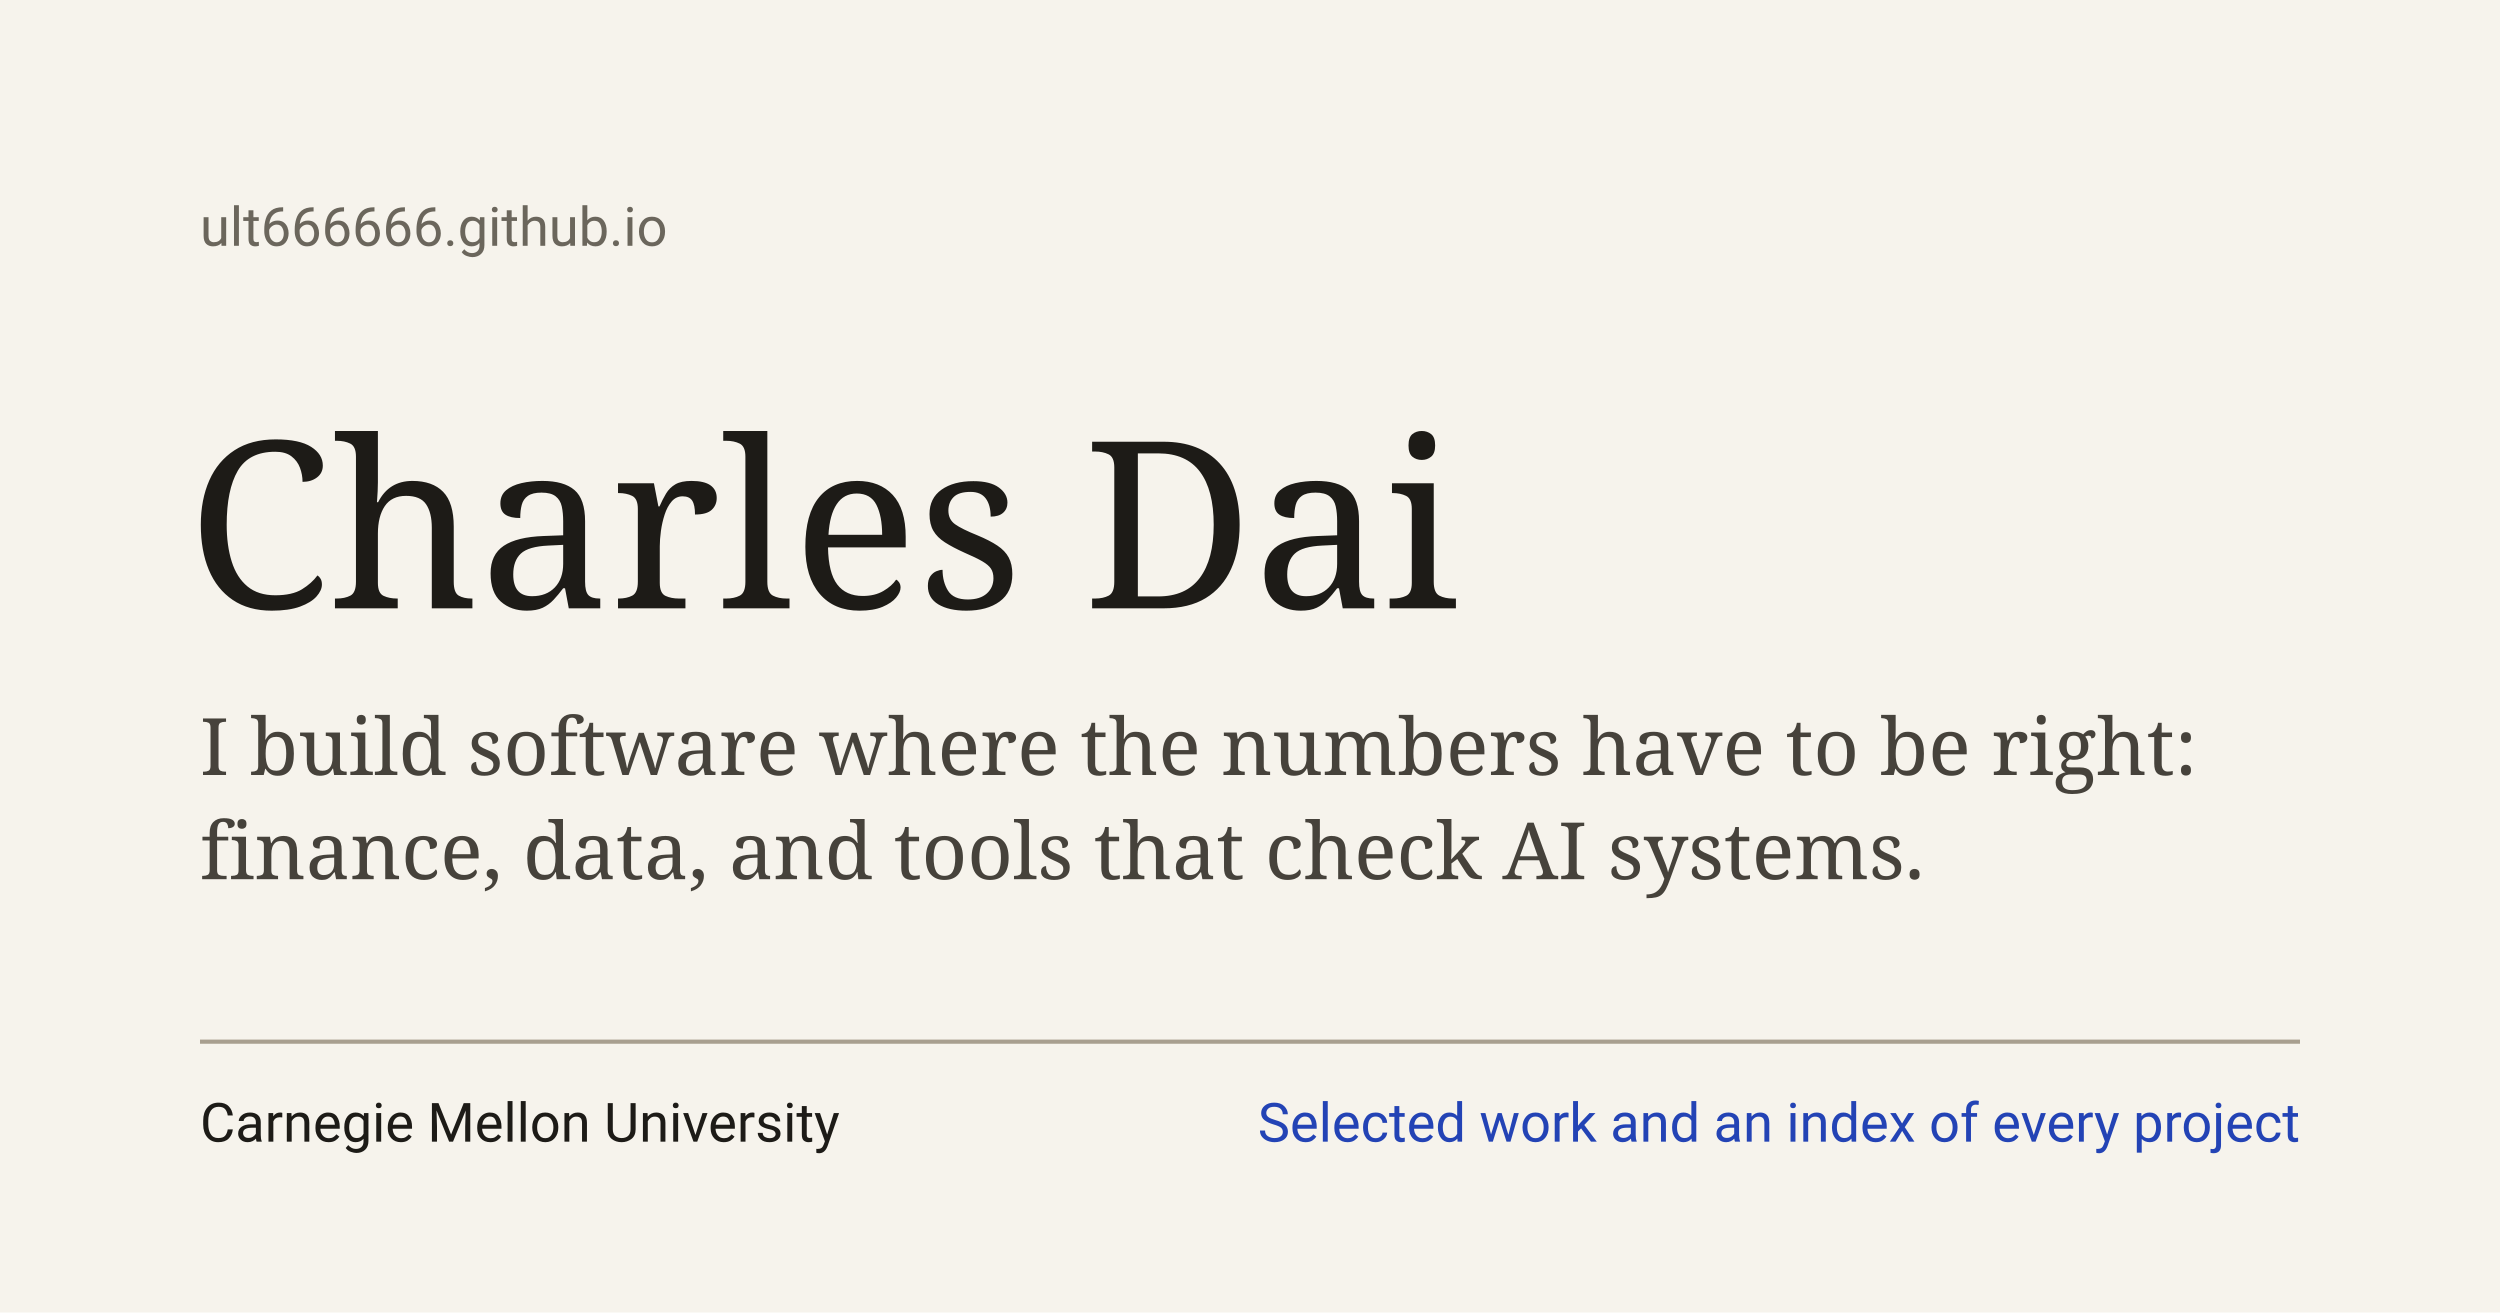
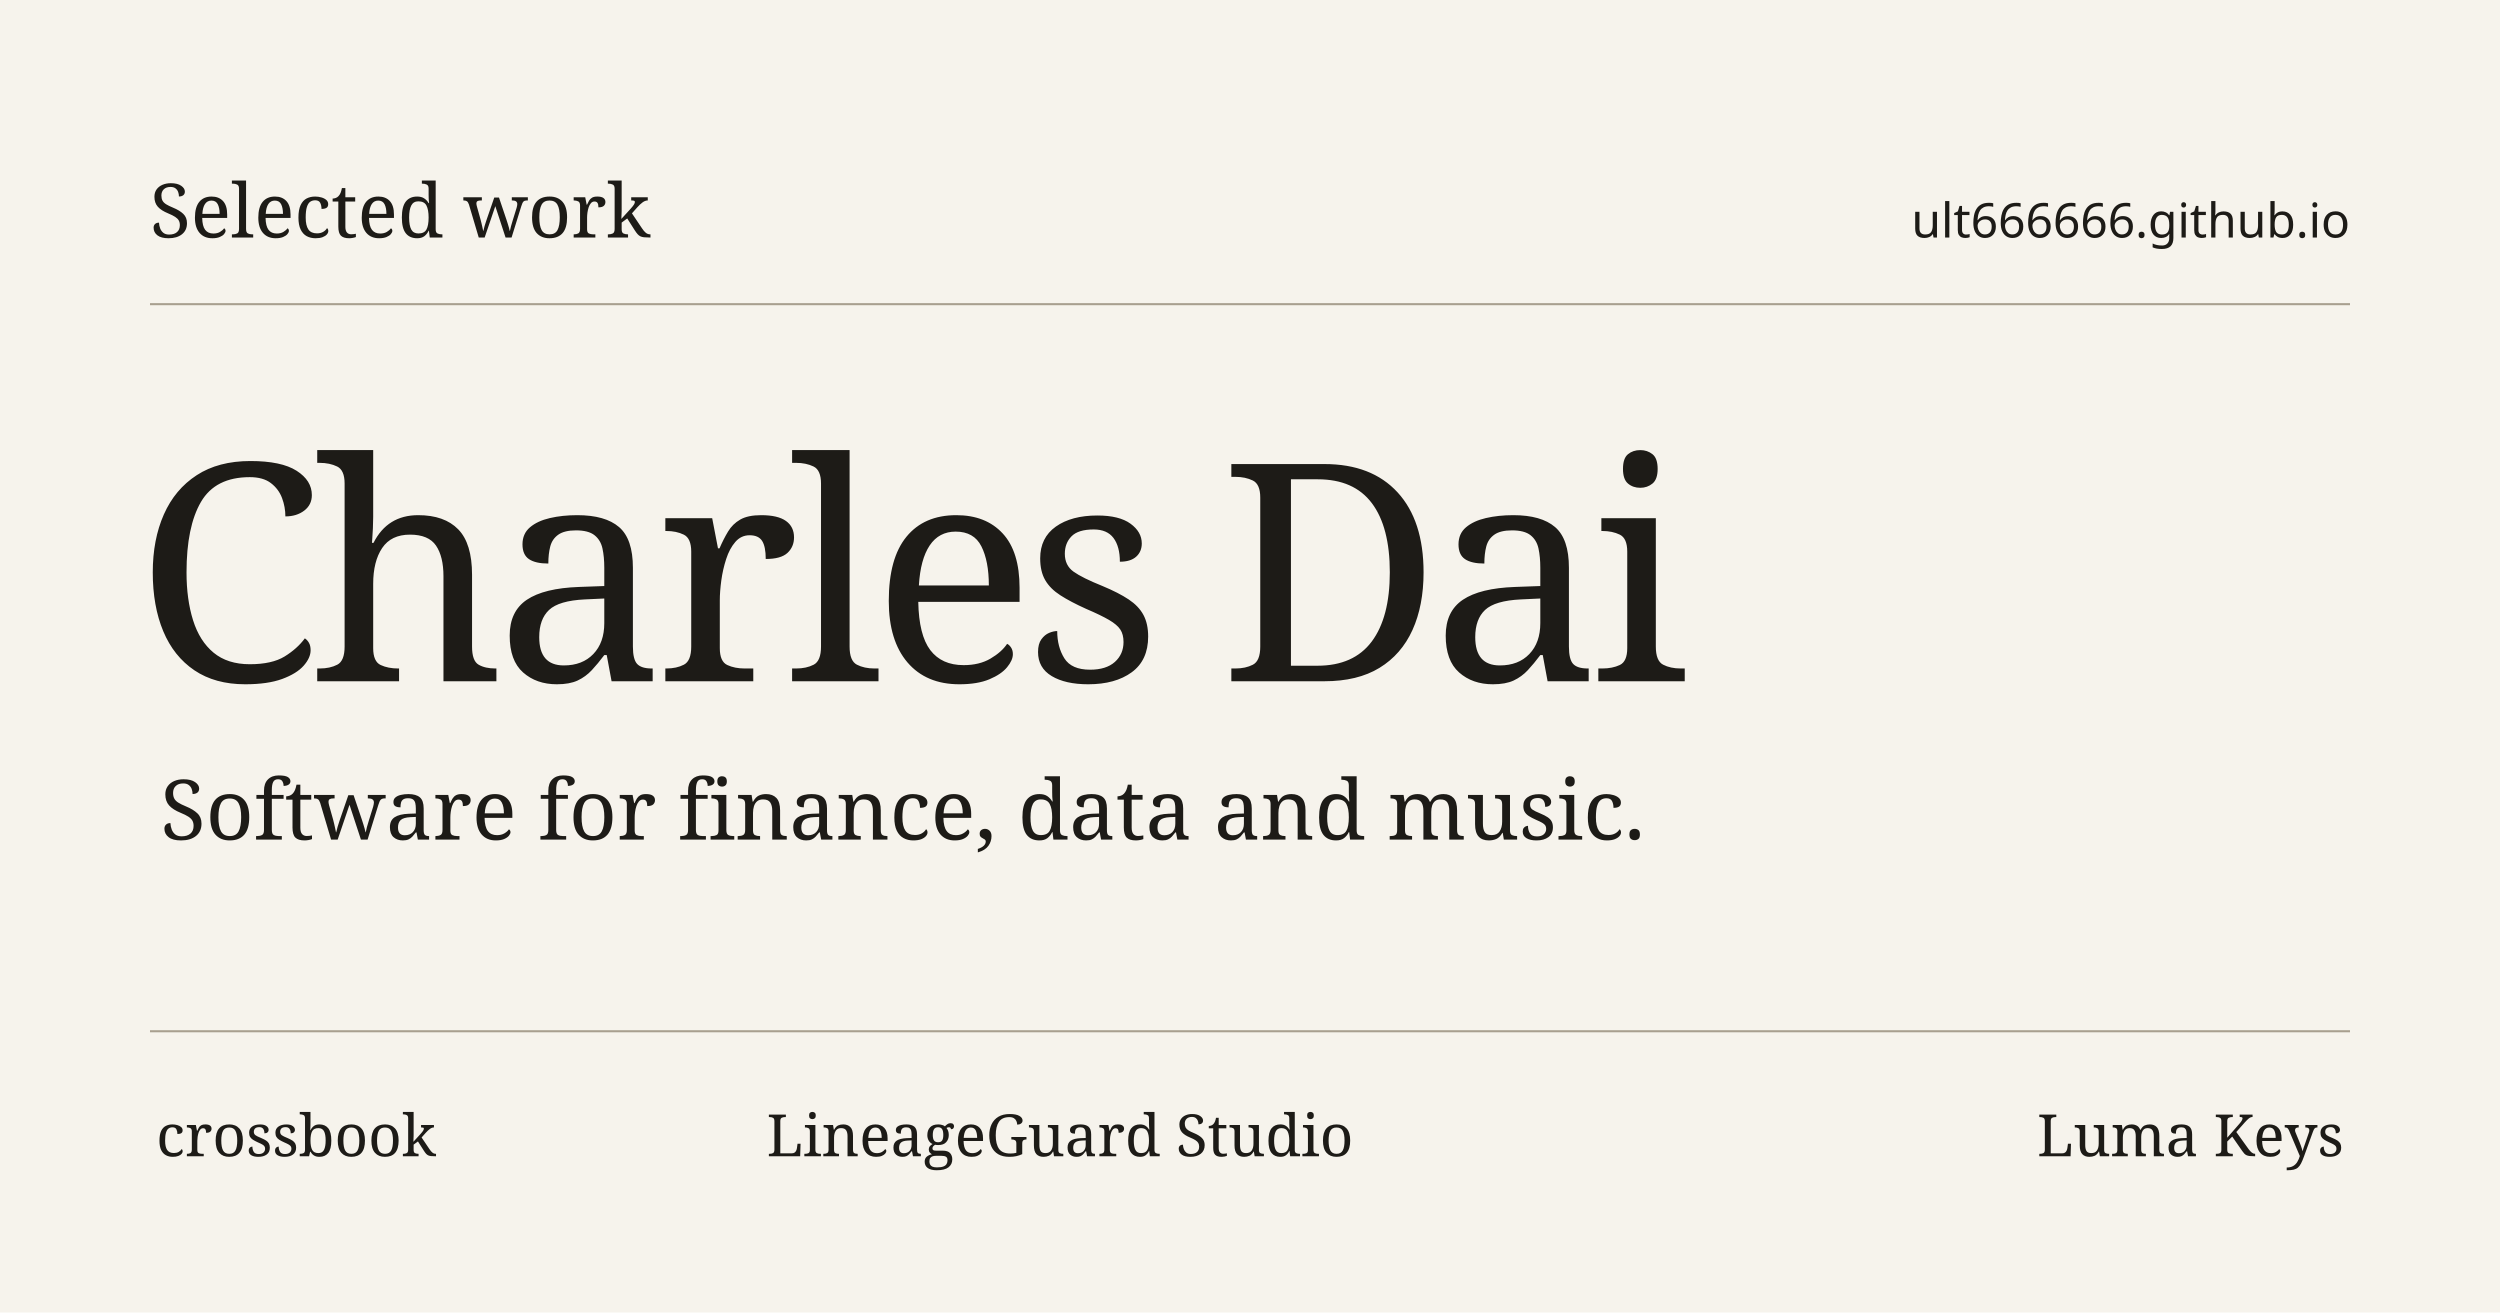
- <svg xmlns="http://www.w3.org/2000/svg" width="1200" height="630" viewBox="0 0 1200 630" role="img" aria-label="Charles Dai: software for finance, data and AI">
+ <svg xmlns="http://www.w3.org/2000/svg" width="1200" height="630" viewBox="0 0 1200 630" role="img" aria-labelledby="title desc">
  <rect width="1200" height="630" fill="#f6f3ec" />
-   <text x="96" y="118" font-family="system-ui, -apple-system, 'Segoe UI', Roboto, Arial, sans-serif" font-size="26" fill="#6b665c">ult666666.github.io</text>
-   <text x="90" y="292" font-family="Charter, 'Bitstream Charter', Georgia, serif" font-size="112" fill="#1d1b17">Charles Dai</text>
-   <text x="96" y="372" font-family="Charter, 'Bitstream Charter', Georgia, serif" font-size="38" fill="#46423b">I build software where the numbers have to be right:</text>
-   <text x="96" y="422" font-family="Charter, 'Bitstream Charter', Georgia, serif" font-size="38" fill="#46423b">finance, data, and tools that check AI systems.</text>
-   <path d="M96 500H1104" stroke="#a89f8f" stroke-width="2" />
-   <text x="96" y="548" font-family="system-ui, -apple-system, 'Segoe UI', Roboto, Arial, sans-serif" font-size="26" fill="#1d1b17">Carnegie Mellon University</text>
-   <text x="1104" y="548" text-anchor="end" font-family="system-ui, -apple-system, 'Segoe UI', Roboto, Arial, sans-serif" font-size="26" fill="#2343b5">Selected work and an index of every project</text>
+   <g font-family="Charter, Georgia, serif" fill="#1d1b17">
+     <text x="72" y="114" font-size="36">Selected work</text>
+     <text x="1128" y="114" font-family="system-ui, sans-serif" font-size="23" text-anchor="end">ult666666.github.io</text>
+     <path d="M72 146H1128" stroke="#a89f8f" />
+     <text x="65" y="327" font-size="146" letter-spacing="-5">Charles Dai</text>
+     <text x="77" y="403" font-size="40">Software for finance, data and music.</text>
+     <path d="M72 495H1128" stroke="#a89f8f" />
+     <text x="75" y="555" font-size="28">crossbook</text>
+     <text x="368" y="555" font-size="28">LineageGuard Studio</text>
+     <text x="1125" y="555" font-size="28" text-anchor="end">Luma Keys</text>
+   </g>
</svg>
